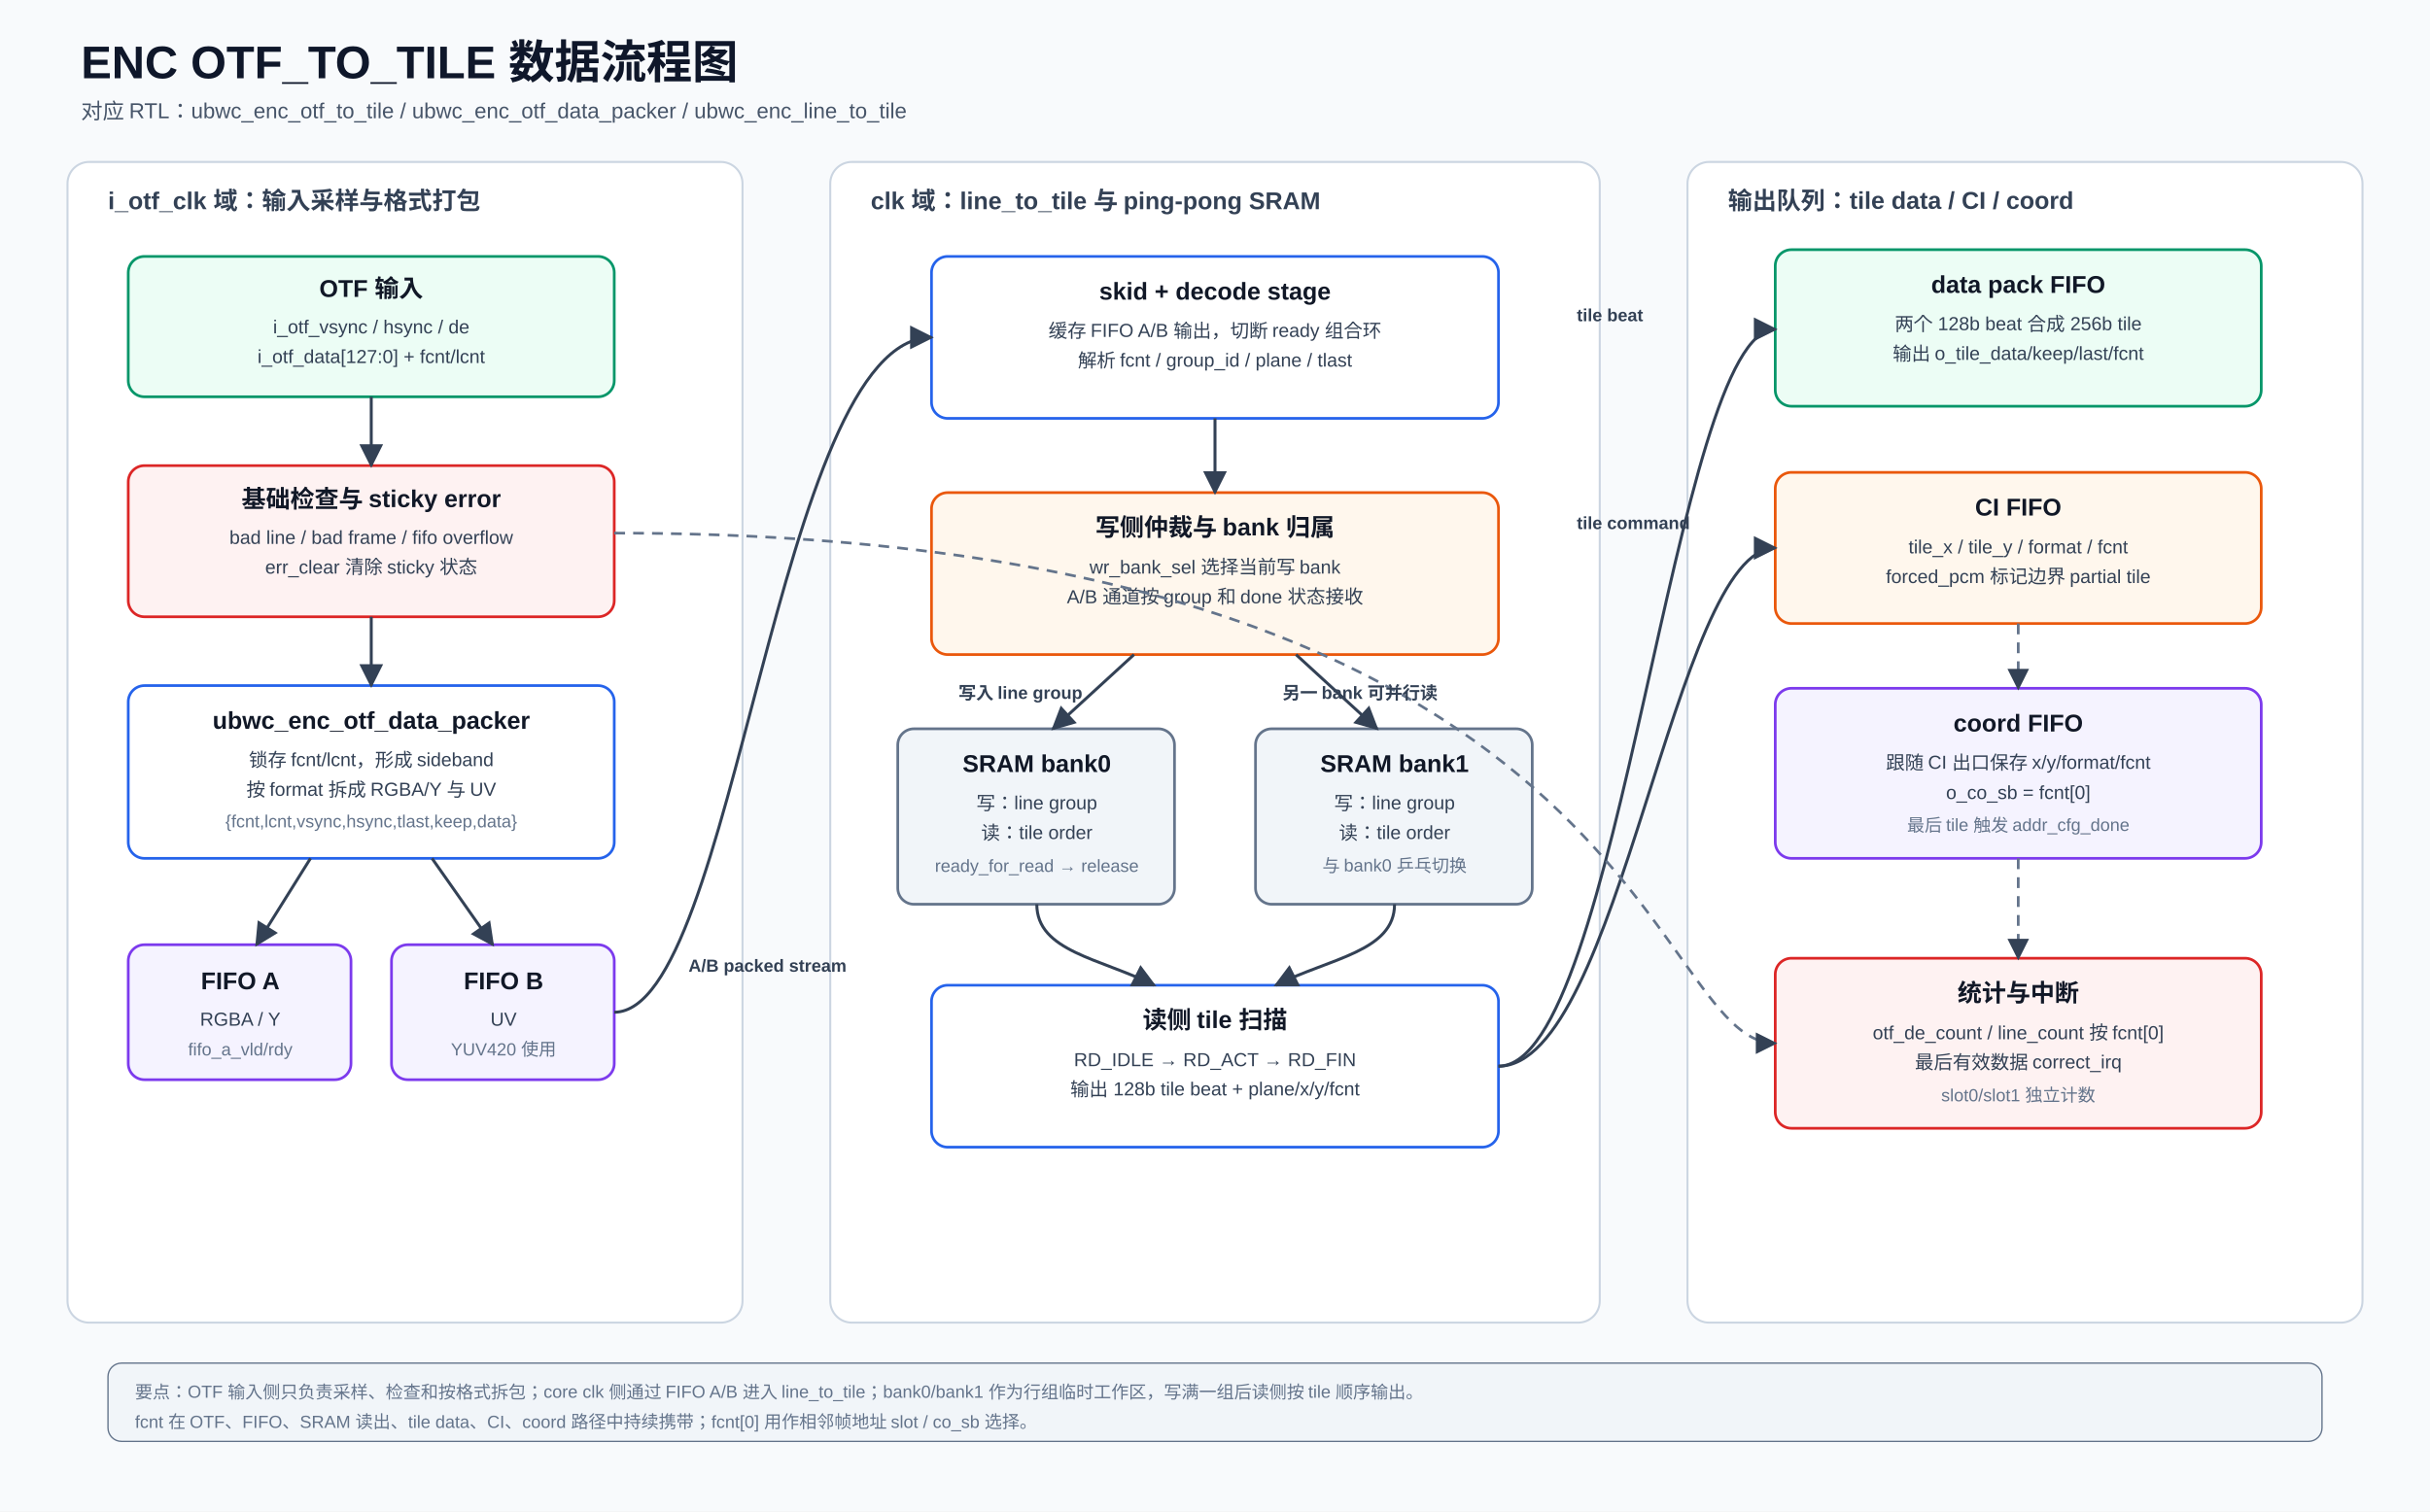
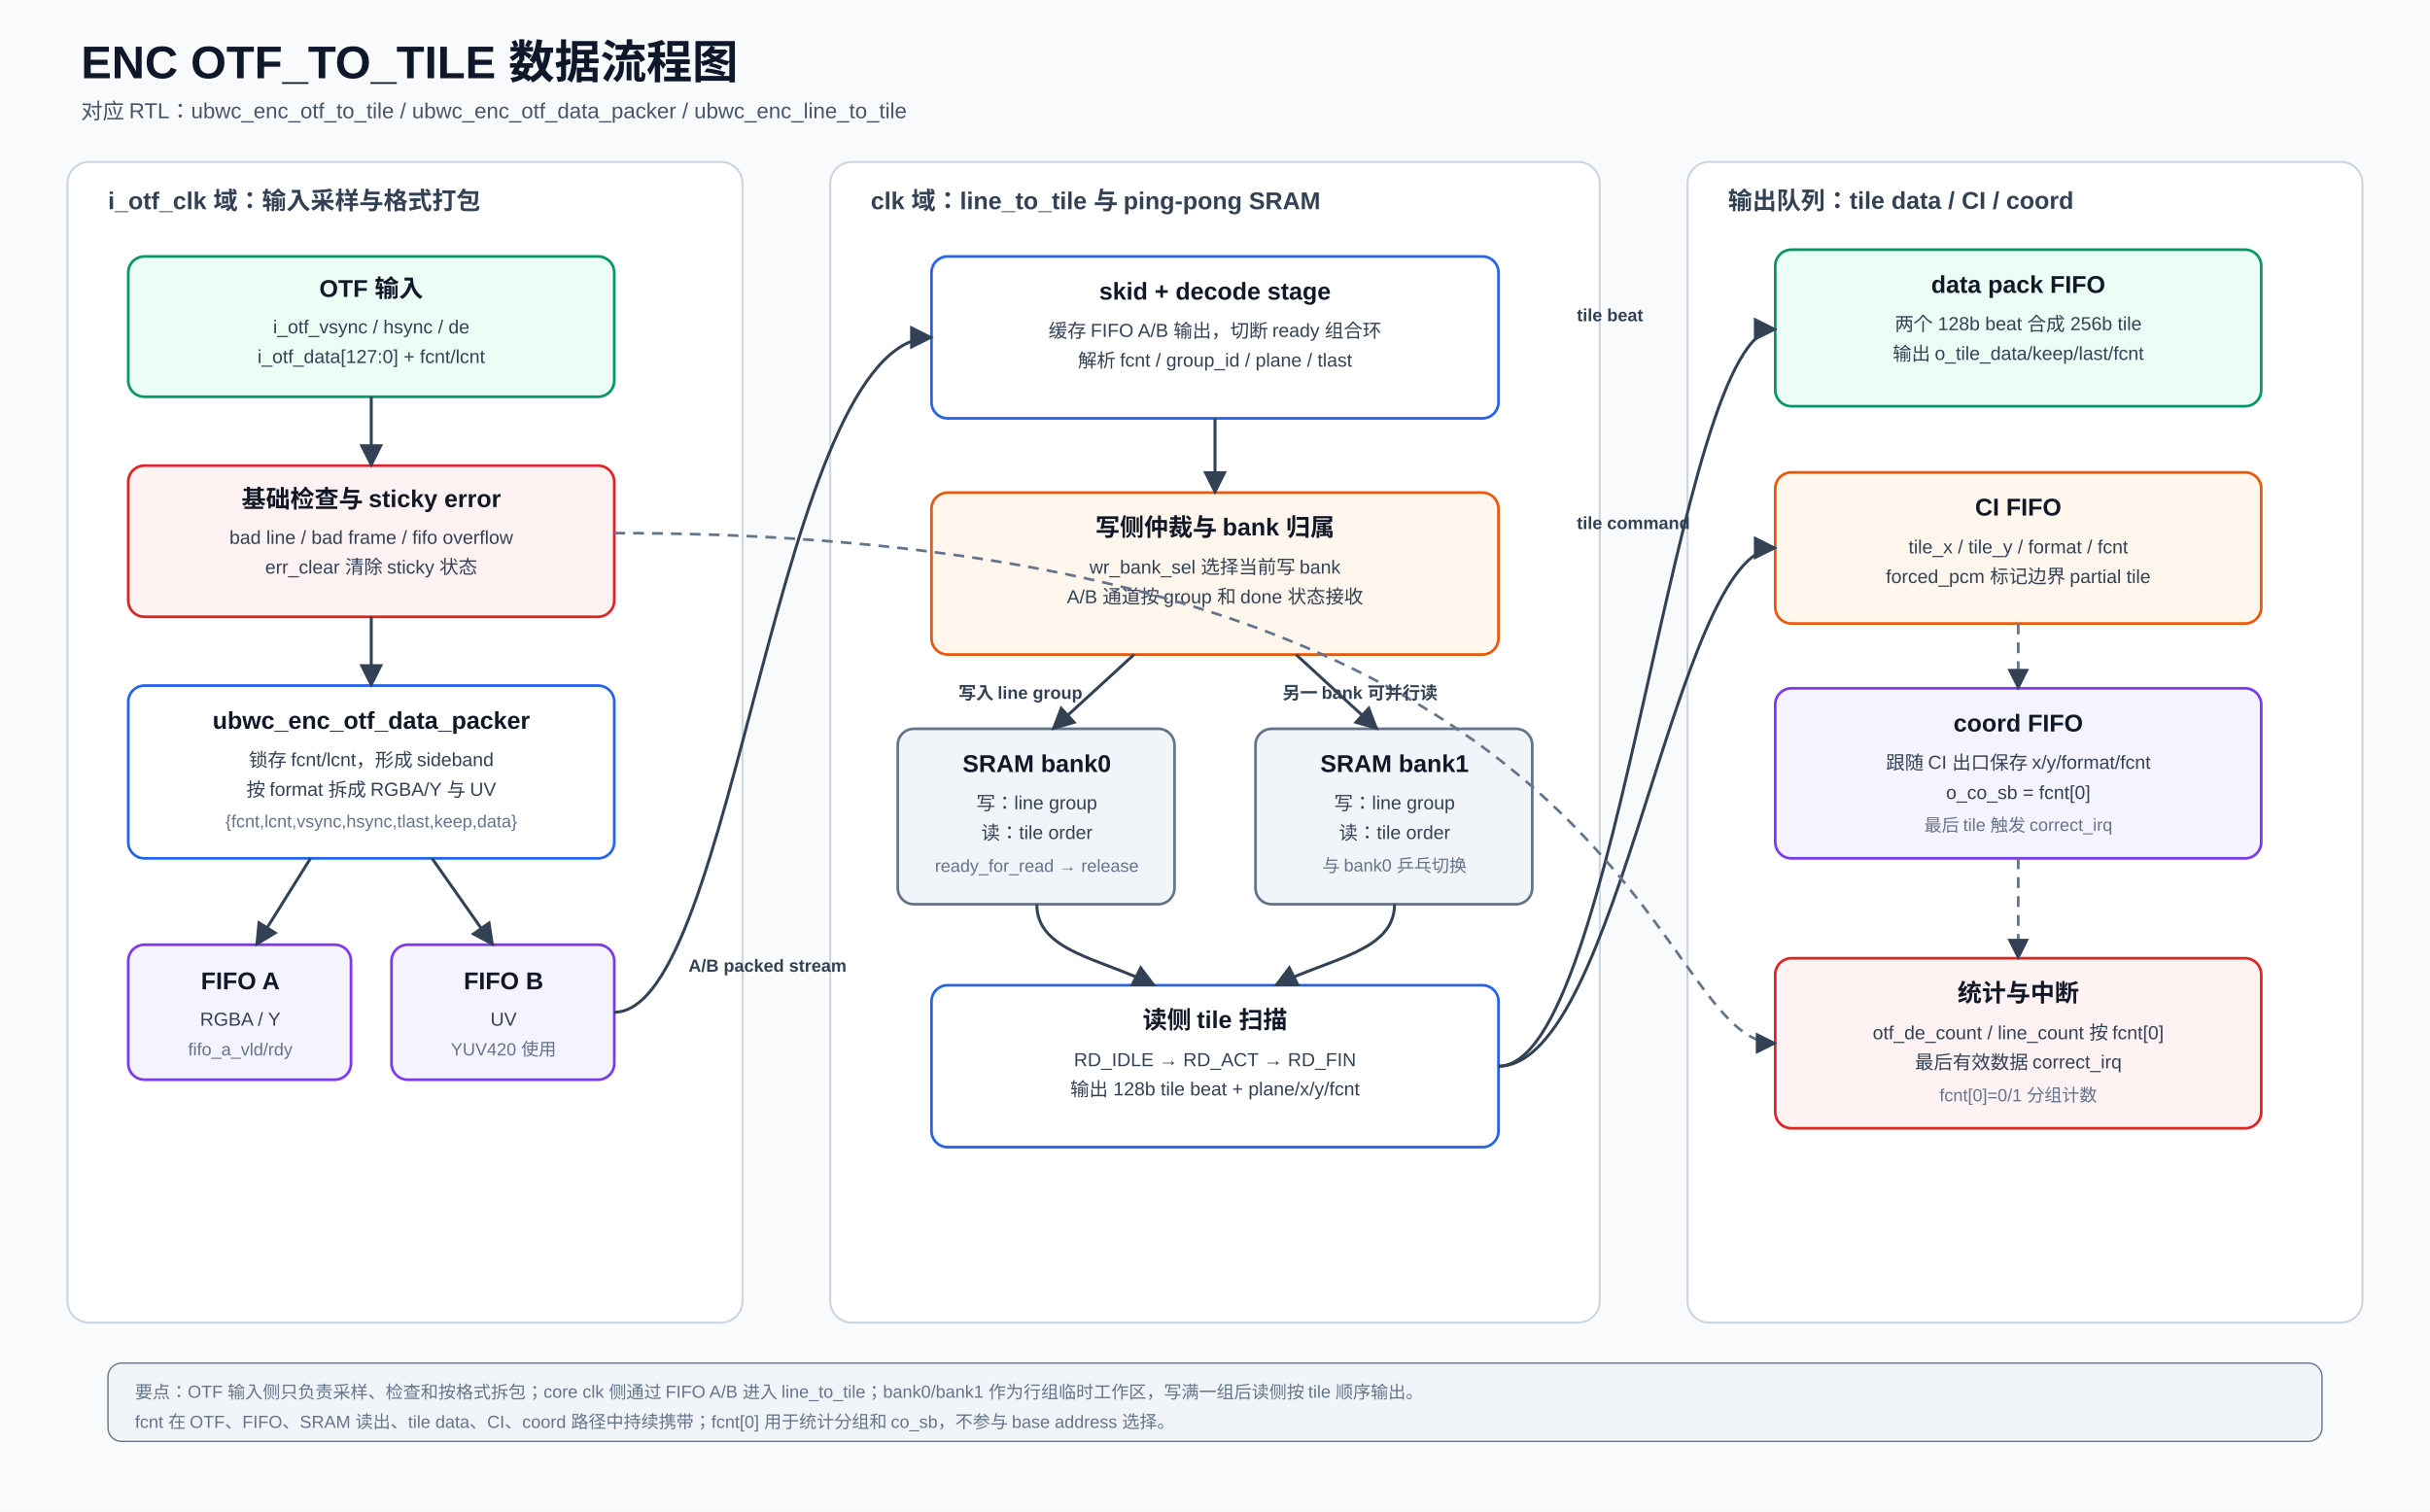
<svg xmlns="http://www.w3.org/2000/svg" width="1800" height="1120" viewBox="0 0 1800 1120">
  <defs>
    <style>
      .bg { fill: #f8fafc; }
      .title { font: 700 34px -apple-system,BlinkMacSystemFont,"PingFang SC","Microsoft YaHei",Arial,sans-serif; fill: #0f172a; }
      .subtitle { font: 500 16px -apple-system,BlinkMacSystemFont,"PingFang SC","Microsoft YaHei",Arial,sans-serif; fill: #475569; }
      .lane-title { font: 700 18px -apple-system,BlinkMacSystemFont,"PingFang SC","Microsoft YaHei",Arial,sans-serif; fill: #334155; }
      .box-title { font: 700 18px -apple-system,BlinkMacSystemFont,"PingFang SC","Microsoft YaHei",Arial,sans-serif; fill: #111827; }
      .box-text { font: 500 14px -apple-system,BlinkMacSystemFont,"PingFang SC","Microsoft YaHei",Arial,sans-serif; fill: #334155; }
      .small { font: 500 13px -apple-system,BlinkMacSystemFont,"PingFang SC","Microsoft YaHei",Arial,sans-serif; fill: #64748b; }
      .lane { fill: #ffffff; stroke: #cbd5e1; stroke-width: 1.5; }
      .block { fill: #ffffff; stroke: #2563eb; stroke-width: 2; rx: 12; }
      .green { fill: #ecfdf5; stroke: #059669; }
      .orange { fill: #fff7ed; stroke: #ea580c; }
      .purple { fill: #f5f3ff; stroke: #7c3aed; }
      .red { fill: #fef2f2; stroke: #dc2626; }
      .gray { fill: #f1f5f9; stroke: #64748b; }
      .line { stroke: #334155; stroke-width: 2.2; fill: none; marker-end: url(#arrow); }
      .line-dash { stroke: #64748b; stroke-width: 2; fill: none; stroke-dasharray: 8 6; marker-end: url(#arrow); }
      .label { font: 600 13px -apple-system,BlinkMacSystemFont,"PingFang SC","Microsoft YaHei",Arial,sans-serif; fill: #334155; }
    </style>
    <marker id="arrow" viewBox="0 0 10 10" refX="9" refY="5" markerWidth="8" markerHeight="8" orient="auto-start-reverse">
      <path d="M 0 0 L 10 5 L 0 10 z" fill="#334155" />
    </marker>
  </defs>
  <rect class="bg" x="0" y="0" width="1800" height="1120" />
  <text class="title" x="60" y="58">ENC OTF_TO_TILE 数据流程图</text>
  <text class="subtitle" x="60" y="88">对应 RTL：ubwc_enc_otf_to_tile / ubwc_enc_otf_data_packer / ubwc_enc_line_to_tile</text>
  <rect class="lane" x="50" y="120" width="500" height="860" rx="16" />
  <text class="lane-title" x="80" y="155">i_otf_clk 域：输入采样与格式打包</text>
  <rect class="lane" x="615" y="120" width="570" height="860" rx="16" />
  <text class="lane-title" x="645" y="155">clk 域：line_to_tile 与 ping-pong SRAM</text>
  <rect class="lane" x="1250" y="120" width="500" height="860" rx="16" />
  <text class="lane-title" x="1280" y="155">输出队列：tile data / CI / coord</text>
  <rect class="block green" x="95" y="190" width="360" height="104" />
  <text class="box-title" x="275" y="220" text-anchor="middle">OTF 输入</text>
  <text class="box-text" x="275" y="247" text-anchor="middle">i_otf_vsync / hsync / de</text>
  <text class="box-text" x="275" y="269" text-anchor="middle">i_otf_data[127:0] + fcnt/lcnt</text>
  <rect class="block red" x="95" y="345" width="360" height="112" />
  <text class="box-title" x="275" y="376" text-anchor="middle">基础检查与 sticky error</text>
  <text class="box-text" x="275" y="403" text-anchor="middle">bad line / bad frame / fifo overflow</text>
  <text class="box-text" x="275" y="425" text-anchor="middle">err_clear 清除 sticky 状态</text>
  <rect class="block" x="95" y="508" width="360" height="128" />
  <text class="box-title" x="275" y="540" text-anchor="middle">ubwc_enc_otf_data_packer</text>
  <text class="box-text" x="275" y="568" text-anchor="middle">锁存 fcnt/lcnt，形成 sideband</text>
  <text class="box-text" x="275" y="590" text-anchor="middle">按 format 拆成 RGBA/Y 与 UV</text>
  <text class="small" x="275" y="613" text-anchor="middle">{fcnt,lcnt,vsync,hsync,tlast,keep,data}</text>
  <rect class="block purple" x="95" y="700" width="165" height="100" />
  <text class="box-title" x="178" y="733" text-anchor="middle">FIFO A</text>
  <text class="box-text" x="178" y="760" text-anchor="middle">RGBA / Y</text>
  <text class="small" x="178" y="782" text-anchor="middle">fifo_a_vld/rdy</text>
  <rect class="block purple" x="290" y="700" width="165" height="100" />
  <text class="box-title" x="373" y="733" text-anchor="middle">FIFO B</text>
  <text class="box-text" x="373" y="760" text-anchor="middle">UV</text>
  <text class="small" x="373" y="782" text-anchor="middle">YUV420 使用</text>
  <rect class="block" x="690" y="190" width="420" height="120" />
  <text class="box-title" x="900" y="222" text-anchor="middle">skid + decode stage</text>
  <text class="box-text" x="900" y="250" text-anchor="middle">缓存 FIFO A/B 输出，切断 ready 组合环</text>
  <text class="box-text" x="900" y="272" text-anchor="middle">解析 fcnt / group_id / plane / tlast</text>
  <rect class="block orange" x="690" y="365" width="420" height="120" />
  <text class="box-title" x="900" y="397" text-anchor="middle">写侧仲裁与 bank 归属</text>
  <text class="box-text" x="900" y="425" text-anchor="middle">wr_bank_sel 选择当前写 bank</text>
  <text class="box-text" x="900" y="447" text-anchor="middle">A/B 通道按 group 和 done 状态接收</text>
  <rect class="block gray" x="665" y="540" width="205" height="130" />
  <text class="box-title" x="768" y="572" text-anchor="middle">SRAM bank0</text>
  <text class="box-text" x="768" y="600" text-anchor="middle">写：line group</text>
  <text class="box-text" x="768" y="622" text-anchor="middle">读：tile order</text>
  <text class="small" x="768" y="646" text-anchor="middle">ready_for_read → release</text>
  <rect class="block gray" x="930" y="540" width="205" height="130" />
  <text class="box-title" x="1033" y="572" text-anchor="middle">SRAM bank1</text>
  <text class="box-text" x="1033" y="600" text-anchor="middle">写：line group</text>
  <text class="box-text" x="1033" y="622" text-anchor="middle">读：tile order</text>
  <text class="small" x="1033" y="646" text-anchor="middle">与 bank0 乒乓切换</text>
  <rect class="block" x="690" y="730" width="420" height="120" />
  <text class="box-title" x="900" y="762" text-anchor="middle">读侧 tile 扫描</text>
  <text class="box-text" x="900" y="790" text-anchor="middle">RD_IDLE → RD_ACT → RD_FIN</text>
  <text class="box-text" x="900" y="812" text-anchor="middle">输出 128b tile beat + plane/x/y/fcnt</text>
  <rect class="block green" x="1315" y="185" width="360" height="116" />
  <text class="box-title" x="1495" y="217" text-anchor="middle">data pack FIFO</text>
  <text class="box-text" x="1495" y="245" text-anchor="middle">两个 128b beat 合成 256b tile</text>
  <text class="box-text" x="1495" y="267" text-anchor="middle">输出 o_tile_data/keep/last/fcnt</text>
  <rect class="block orange" x="1315" y="350" width="360" height="112" />
  <text class="box-title" x="1495" y="382" text-anchor="middle">CI FIFO</text>
  <text class="box-text" x="1495" y="410" text-anchor="middle">tile_x / tile_y / format / fcnt</text>
  <text class="box-text" x="1495" y="432" text-anchor="middle">forced_pcm 标记边界 partial tile</text>
  <rect class="block purple" x="1315" y="510" width="360" height="126" />
  <text class="box-title" x="1495" y="542" text-anchor="middle">coord FIFO</text>
  <text class="box-text" x="1495" y="570" text-anchor="middle">跟随 CI 出口保存 x/y/format/fcnt</text>
  <text class="box-text" x="1495" y="592" text-anchor="middle">o_co_sb = fcnt[0]</text>
-   <text class="small" x="1495" y="616" text-anchor="middle">最后 tile 触发 addr_cfg_done</text>
+   <text class="small" x="1495" y="616" text-anchor="middle">最后 tile 触发 correct_irq</text>
  <rect class="block red" x="1315" y="710" width="360" height="126" />
  <text class="box-title" x="1495" y="742" text-anchor="middle">统计与中断</text>
  <text class="box-text" x="1495" y="770" text-anchor="middle">otf_de_count / line_count 按 fcnt[0]</text>
  <text class="box-text" x="1495" y="792" text-anchor="middle">最后有效数据 correct_irq</text>
-   <text class="small" x="1495" y="816" text-anchor="middle">slot0/slot1 独立计数</text>
+   <text class="small" x="1495" y="816" text-anchor="middle">fcnt[0]=0/1 分组计数</text>
  <path class="line" d="M275 294 L275 345" />
  <path class="line" d="M275 457 L275 508" />
  <path class="line" d="M230 636 L190 700" />
  <path class="line" d="M320 636 L365 700" />
  <path class="line" d="M455 750 C545 750 575 250 690 250" />
  <path class="line" d="M900 310 L900 365" />
  <path class="line" d="M840 485 L780 540" />
  <path class="line" d="M960 485 L1020 540" />
  <path class="line" d="M768 670 C768 705 815 710 855 730" />
  <path class="line" d="M1033 670 C1033 705 985 710 945 730" />
  <path class="line" d="M1110 790 C1200 790 1240 244 1315 244" />
  <path class="line" d="M1110 790 C1200 790 1240 406 1315 406" />
  <path class="line-dash" d="M1495 462 L1495 510" />
  <path class="line-dash" d="M1495 636 L1495 710" />
  <path class="line-dash" d="M455 395 C1220 395 1220 773 1315 773" />
  <text class="label" x="510" y="720">A/B packed stream</text>
  <text class="label" x="710" y="518">写入 line group</text>
  <text class="label" x="950" y="518">另一 bank 可并行读</text>
  <text class="label" x="1168" y="238">tile beat</text>
  <text class="label" x="1168" y="392">tile command</text>
  <rect class="gray" x="80" y="1010" width="1640" height="58" rx="10" />
  <text class="small" x="100" y="1036">要点：OTF 输入侧只负责采样、检查和按格式拆包；core clk 侧通过 FIFO A/B 进入 line_to_tile；bank0/bank1 作为行组临时工作区，写满一组后读侧按 tile 顺序输出。</text>
-   <text class="small" x="100" y="1058">fcnt 在 OTF、FIFO、SRAM 读出、tile data、CI、coord 路径中持续携带；fcnt[0] 用作相邻帧地址 slot / co_sb 选择。</text>
+   <text class="small" x="100" y="1058">fcnt 在 OTF、FIFO、SRAM 读出、tile data、CI、coord 路径中持续携带；fcnt[0] 用于统计分组和 co_sb，不参与 base address 选择。</text>
</svg>
